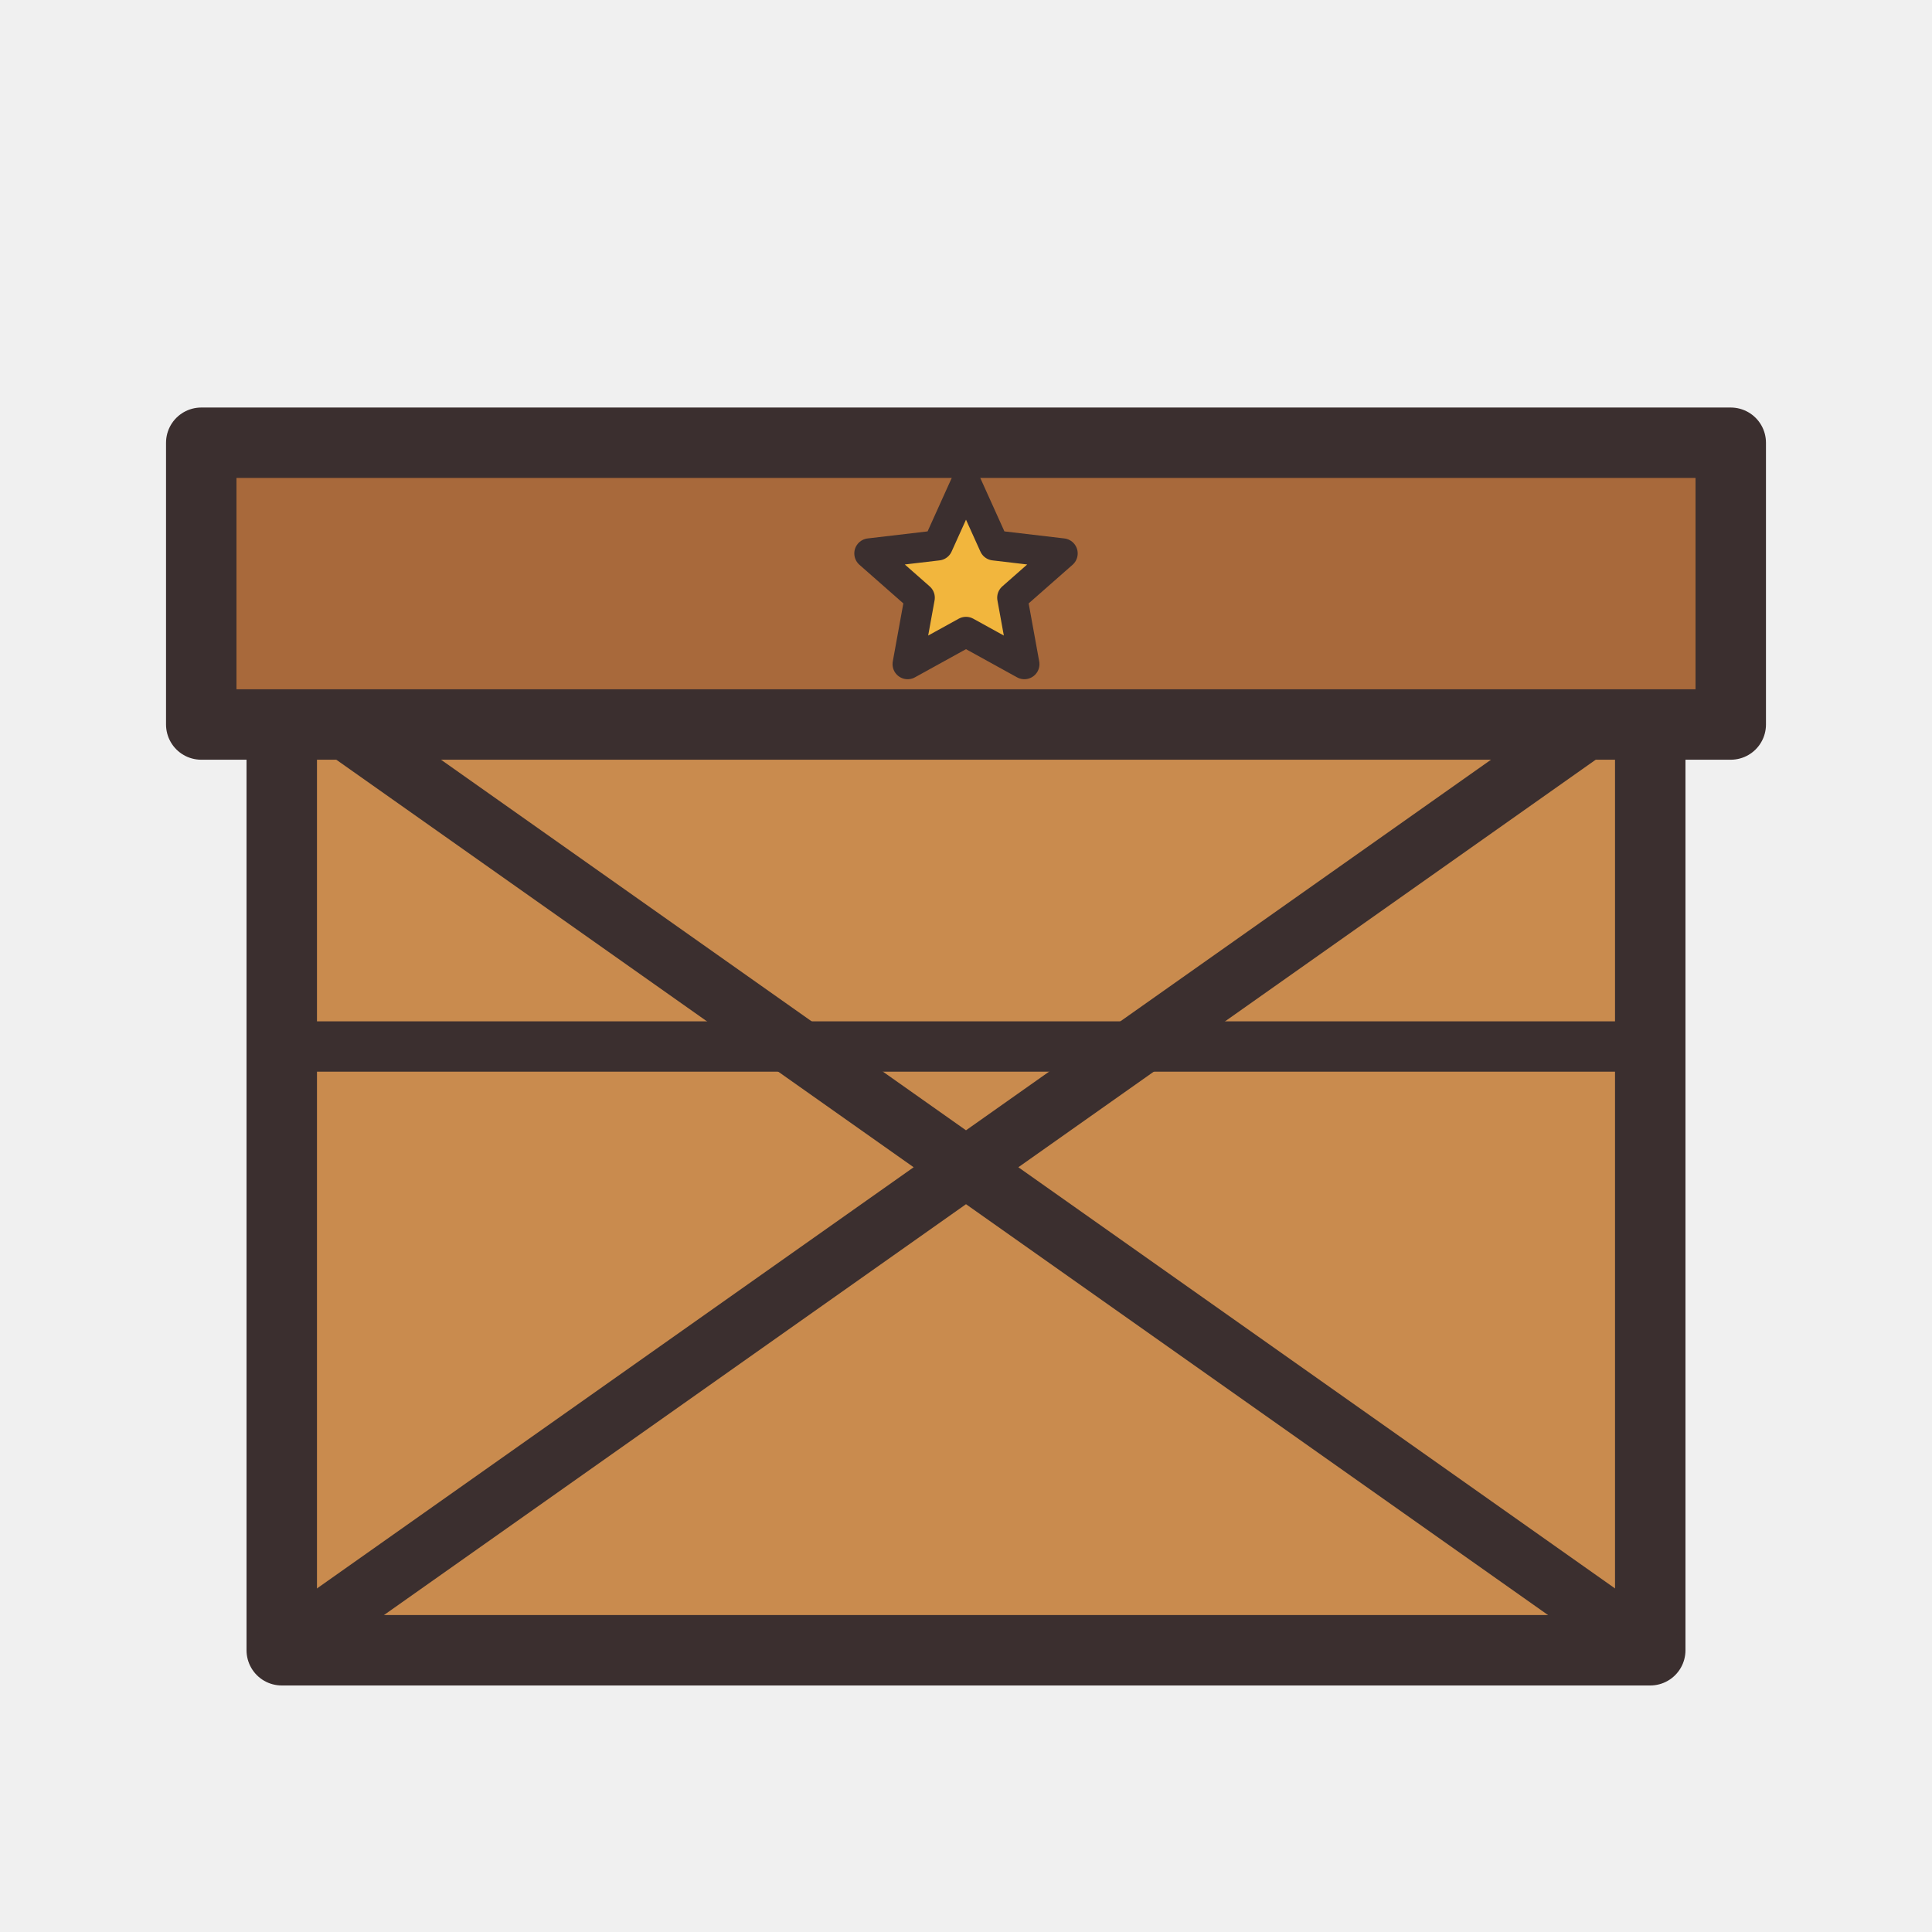
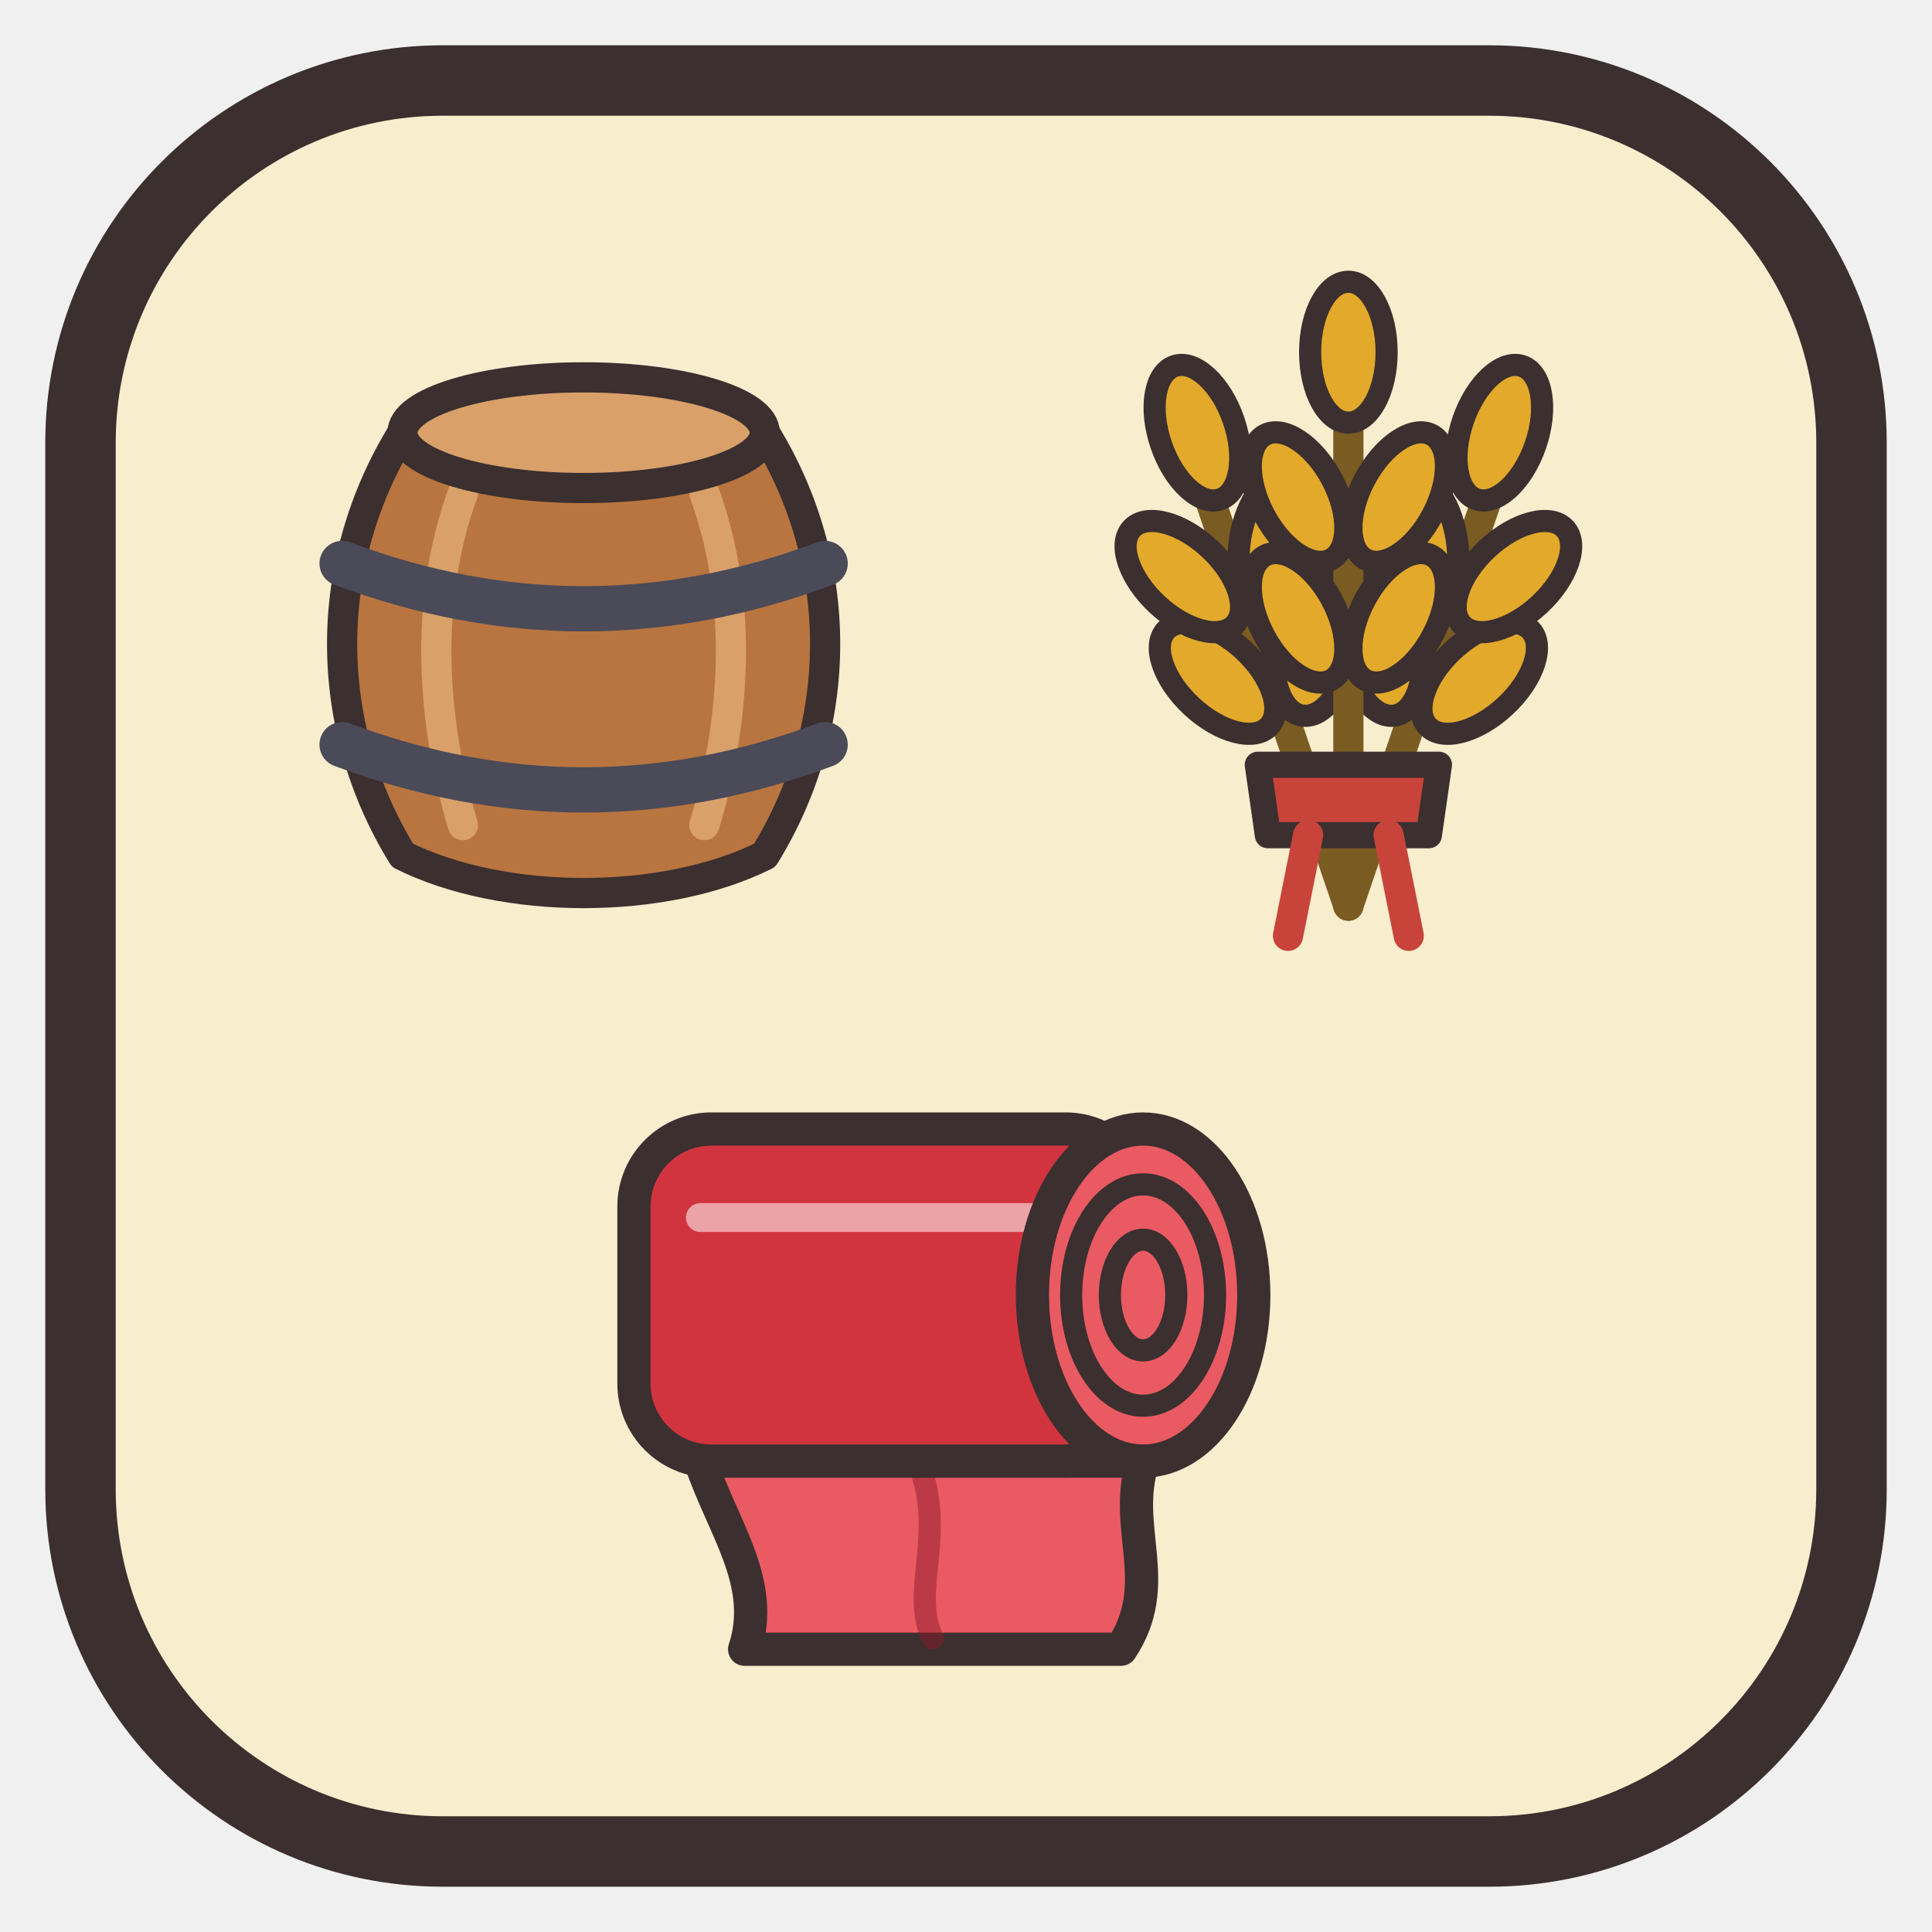
<svg xmlns="http://www.w3.org/2000/svg" width="96" height="96" viewBox="0 0 96 96">
-   <g fill="none" stroke="#3B2F2F" stroke-width="3.5" stroke-linejoin="round" stroke-linecap="round">
-     <rect x="14" y="34" width="68" height="48" fill="#C98B4E" />
-     <path d="M14 34 L82 82 M82 34 L14 82" stroke-width="3" />
-     <path d="M14 52 H82" stroke-width="2.5" />
-     <rect x="10" y="22" width="76" height="14" fill="#A8693B" />
-     <polygon points="48.0,24.0 49.4,27.1 52.8,27.5 50.3,29.7 50.9,33.0 48.0,31.4 45.1,33.0 45.7,29.7 43.2,27.5 46.6,27.1" fill="#F2B63D" stroke-width="1.5" />
+   <defs>
+     <clipPath id="t">
+       <rect x="4" y="4" width="88" height="88" rx="18" />
+     </clipPath>
+   </defs>
+   <rect x="4" y="4" width="88" height="88" rx="18" fill="#F8EDCD" />
+   <g clip-path="url(#t)" />
+   <g fill="none" stroke="#3B2F2F" stroke-width="3" stroke-linejoin="round" stroke-linecap="round">
+     <g transform="translate(29 32) scale(0.5) translate(-48 -48)">
+       <path d="M30 27 C22 40 22 56 30 69 C40 74 56 74 66 69 C74 56 74 40 66 27 C56 31 40 31 30 27 Z" fill="#B9753F" />
+       <path d="M36 33 C32 44 33 56 36 66 M60 33 C64 44 63 56 60 66" stroke="#D9A06A" stroke-width="3" />
+       <ellipse cx="48" cy="27" rx="18" ry="5.5" fill="#D9A06A" />
+       <path d="M24 40 C40 46 56 46 72 40 M24 58 C40 64 56 64 72 58" stroke="#4A4A58" stroke-width="4.5" />
+     </g>
+     <g transform="translate(67 32) scale(0.5) translate(-48 -48)">
+       <path d="M48 74 L33.0 30.0" stroke="#7A5B22" stroke-width="3" />
+       <ellipse cx="44.5" cy="48.2" rx="3.8" ry="7" transform="rotate(9 44.5 48.2)" fill="#E3A92B" stroke-width="2.2" />
+       <ellipse cx="35.0" cy="51.4" rx="3.8" ry="7" transform="rotate(-47 35.0 51.4)" fill="#E3A92B" stroke-width="2.2" />
+       <ellipse cx="41.0" cy="38.1" rx="3.8" ry="7" transform="rotate(9 41.0 38.1)" fill="#E3A92B" stroke-width="2.2" />
+       <ellipse cx="31.6" cy="41.3" rx="3.8" ry="7" transform="rotate(-47 31.6 41.3)" fill="#E3A92B" stroke-width="2.2" />
+       <ellipse cx="33.0" cy="27.0" rx="3.8" ry="7" transform="rotate(-19 33.0 27.0)" fill="#E3A92B" stroke-width="2.2" />
+       <path d="M48 74 L63.0 30.0" stroke="#7A5B22" stroke-width="3" />
+       <ellipse cx="61.0" cy="51.4" rx="3.8" ry="7" transform="rotate(47 61.0 51.4)" fill="#E3A92B" stroke-width="2.2" />
+       <ellipse cx="51.5" cy="48.2" rx="3.8" ry="7" transform="rotate(-9 51.5 48.2)" fill="#E3A92B" stroke-width="2.2" />
+       <ellipse cx="64.4" cy="41.3" rx="3.8" ry="7" transform="rotate(47 64.4 41.3)" fill="#E3A92B" stroke-width="2.2" />
+       <ellipse cx="55.0" cy="38.1" rx="3.8" ry="7" transform="rotate(-9 55.0 38.1)" fill="#E3A92B" stroke-width="2.2" />
+       <ellipse cx="63.0" cy="27.0" rx="3.8" ry="7" transform="rotate(19 63.0 27.0)" fill="#E3A92B" stroke-width="2.2" />
+       <path d="M48 74 L48.0 22.0" stroke="#7A5B22" stroke-width="3" />
+       <ellipse cx="53.0" cy="45.4" rx="3.8" ry="7" transform="rotate(28 53.0 45.4)" fill="#E3A92B" stroke-width="2.2" />
+       <ellipse cx="43.0" cy="45.4" rx="3.8" ry="7" transform="rotate(-28 43.0 45.4)" fill="#E3A92B" stroke-width="2.2" />
+       <ellipse cx="53.0" cy="33.4" rx="3.8" ry="7" transform="rotate(28 53.0 33.4)" fill="#E3A92B" stroke-width="2.2" />
+       <ellipse cx="43.0" cy="33.4" rx="3.8" ry="7" transform="rotate(-28 43.0 33.4)" fill="#E3A92B" stroke-width="2.2" />
+       <ellipse cx="48.0" cy="19.0" rx="3.8" ry="7" transform="rotate(0 48.0 19.0)" fill="#E3A92B" stroke-width="2.2" />
+       <path d="M39 60 L57 60 L56 67 L40 67 Z" fill="#C8433A" stroke-width="2.6" />
+       <path d="M44 67 L42 77 M52 67 L54 77" stroke="#C8433A" stroke-width="3" />
+     </g>
+     <g transform="translate(48 66) scale(0.55) translate(-48 -48)">
+       <path d="M24 60 H64 C62 66 66 71 62 77 H28 C30 71 26 66 24 60 Z" fill="#EA5A62" />
+       <path d="M44 61 C46 67 43 72 45 76" stroke="#8E1B2A" stroke-opacity=".5" stroke-width="2" />
+       <rect x="18" y="30" width="46" height="30" rx="7" fill="#D2343F" />
+       <path d="M24 38 H56" stroke="#fff" stroke-opacity=".55" stroke-width="2.6" />
+       <ellipse cx="64" cy="45" rx="10" ry="15" fill="#EA5A62" />
+       <ellipse cx="64" cy="45" rx="6.5" ry="10" stroke-width="2" />
+       <ellipse cx="64" cy="45" rx="3" ry="5" stroke-width="2" />
+     </g>
  </g>
+   <rect x="4" y="4" width="88" height="88" rx="18" fill="none" stroke="#3B2F2F" stroke-width="3.5" />
</svg>
